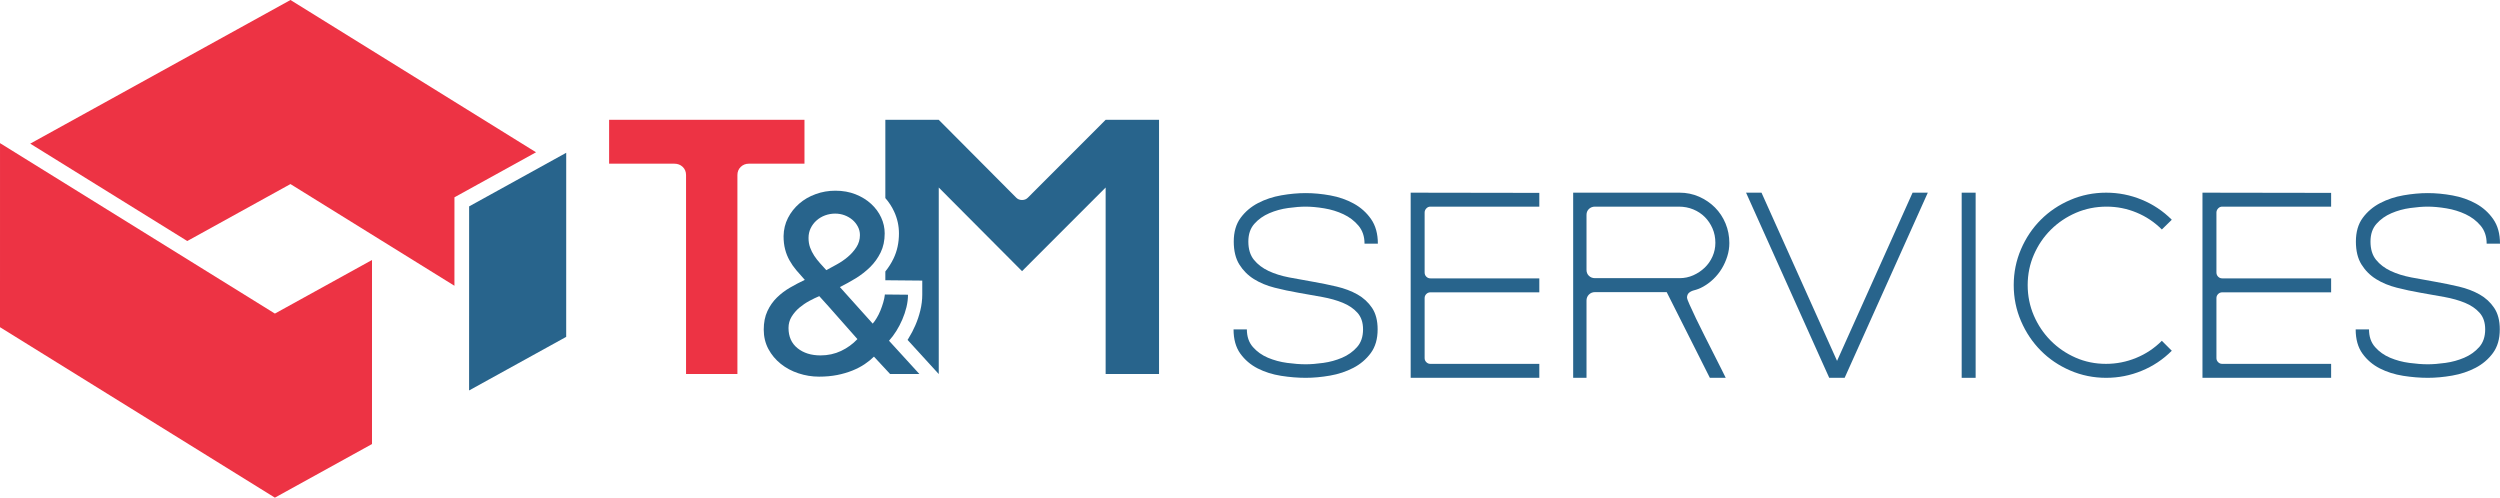
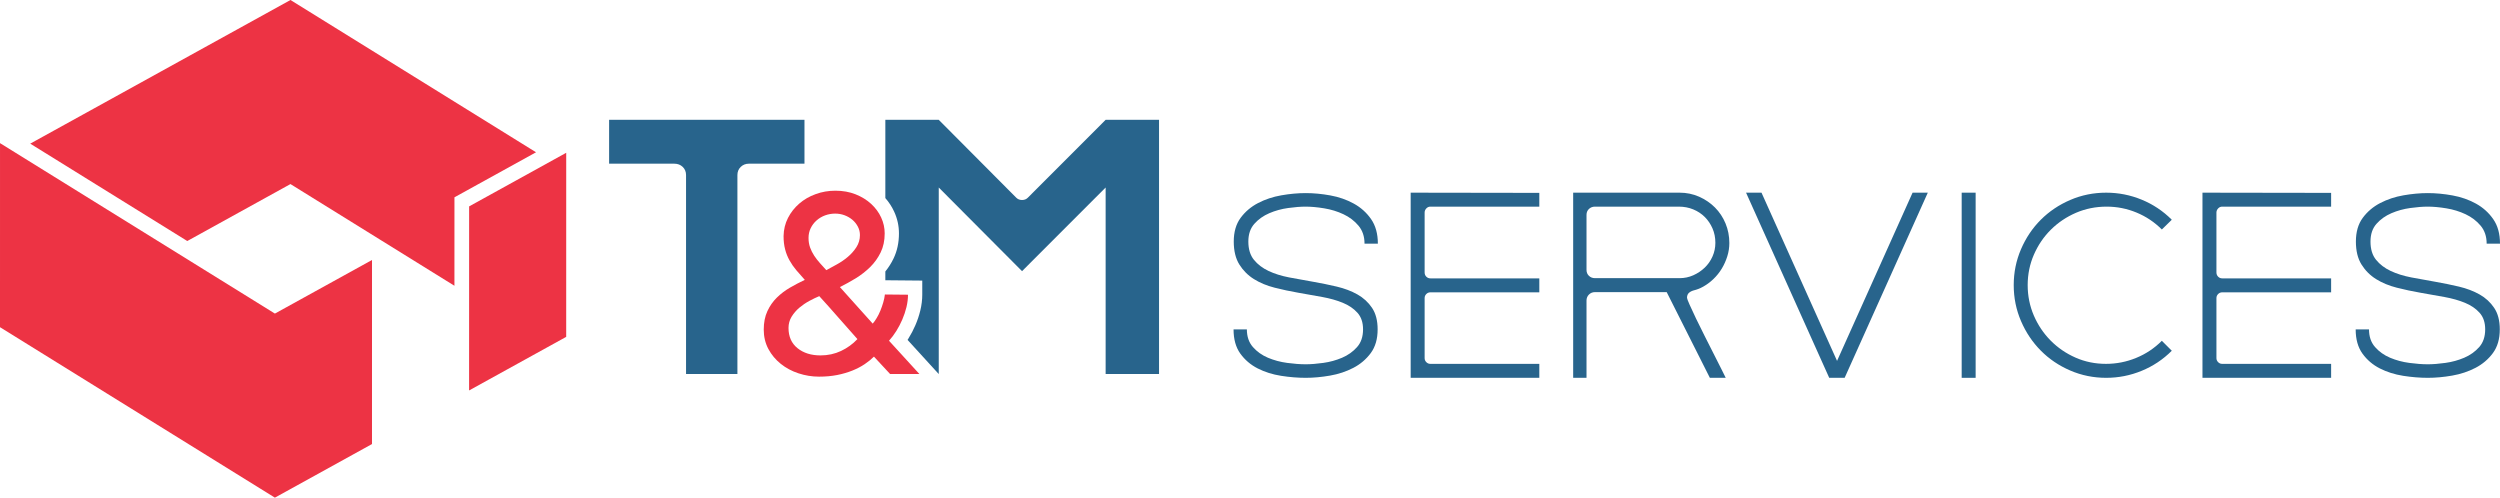
<svg xmlns="http://www.w3.org/2000/svg" viewBox="0 0 304.497 60.613" role="img" aria-label="T&amp;M Services">
  <path fill="#28648c" d="M134.665 14.595 L125.191 24.078 C125.003 24.267 124.767 24.36 124.484 24.36 C124.201 24.36 123.965 24.267 123.777 24.078 L114.339 14.595 L107.834 14.595 L107.834 24.125 C108.271 24.623 108.631 25.175 108.904 25.769 C109.292 26.605 109.492 27.502 109.492 28.432 C109.492 29.561 109.267 30.594 108.826 31.5 C108.554 32.062 108.221 32.584 107.834 33.064 L107.834 34.134 L112.331 34.176 L112.331 35.896 C112.331 36.514 112.252 37.158 112.095 37.808 C111.947 38.422 111.746 39.025 111.496 39.603 C111.255 40.163 110.971 40.709 110.651 41.223 C110.615 41.283 110.578 41.34 110.54 41.399 L114.333 45.553 L114.339 45.553 L114.339 22.839 L124.484 33.027 L134.665 22.839 L134.665 45.553 L141.169 45.553 L141.169 14.595 L134.665 14.595 Z" />
  <path fill="#28648c" d="M152.047 29.42 C152.047 30.348 152.276 31.091 152.731 31.65 C153.186 32.208 153.781 32.66 154.51 33.003 C155.239 33.347 156.077 33.608 157.022 33.79 C157.967 33.968 158.934 34.146 159.922 34.316 C160.909 34.488 161.877 34.687 162.822 34.909 C163.766 35.134 164.603 35.45 165.334 35.863 C166.065 36.276 166.658 36.821 167.114 37.499 C167.568 38.178 167.794 39.05 167.794 40.117 C167.794 41.285 167.516 42.248 166.958 43.003 C166.399 43.759 165.691 44.361 164.831 44.807 C163.972 45.253 163.028 45.568 161.996 45.748 C160.965 45.927 159.978 46.018 159.034 46.018 C158.071 46.018 157.07 45.937 156.032 45.774 C154.99 45.611 154.042 45.308 153.182 44.872 C152.324 44.433 151.619 43.831 151.069 43.069 C150.519 42.302 150.245 41.32 150.245 40.117 L151.867 40.117 C151.867 40.993 152.112 41.71 152.602 42.268 C153.092 42.827 153.703 43.261 154.431 43.571 C155.163 43.878 155.943 44.09 156.778 44.201 C157.611 44.314 158.363 44.369 159.034 44.369 C159.652 44.369 160.364 44.314 161.171 44.201 C161.981 44.09 162.744 43.878 163.466 43.571 C164.188 43.261 164.792 42.831 165.282 42.281 C165.773 41.732 166.018 41.01 166.018 40.117 C166.018 39.274 165.79 38.599 165.334 38.093 C164.879 37.585 164.286 37.182 163.556 36.881 C162.826 36.58 161.989 36.344 161.043 36.172 C160.098 36.002 159.131 35.828 158.145 35.657 C157.155 35.486 156.189 35.28 155.244 35.039 C154.299 34.799 153.461 34.451 152.731 33.995 C152.001 33.541 151.409 32.947 150.951 32.216 C150.497 31.486 150.27 30.554 150.27 29.42 C150.27 28.252 150.548 27.289 151.106 26.533 C151.667 25.777 152.374 25.177 153.234 24.73 C154.093 24.283 155.039 23.968 156.068 23.789 C157.099 23.609 158.088 23.519 159.034 23.519 C159.996 23.519 160.996 23.613 162.036 23.802 C163.075 23.991 164.025 24.322 164.883 24.794 C165.743 25.266 166.447 25.898 166.997 26.688 C167.545 27.479 167.822 28.475 167.822 29.679 L166.198 29.679 C166.198 28.801 165.954 28.072 165.462 27.487 C164.974 26.904 164.365 26.441 163.633 26.095 C162.902 25.752 162.122 25.511 161.288 25.375 C160.454 25.237 159.705 25.168 159.034 25.168 C158.415 25.168 157.701 25.224 156.893 25.336 C156.086 25.448 155.321 25.657 154.601 25.967 C153.878 26.276 153.273 26.706 152.783 27.256 C152.292 27.806 152.047 28.526 152.047 29.42 Z" />
  <path fill="#28648c" d="M173.518 33.183 C173.518 33.389 173.586 33.562 173.723 33.699 C173.861 33.837 174.025 33.905 174.213 33.905 L187.487 33.905 L187.487 35.606 L174.213 35.606 C174.025 35.606 173.861 35.674 173.723 35.812 C173.586 35.95 173.518 36.111 173.518 36.3 L173.518 43.622 C173.518 43.811 173.586 43.973 173.723 44.11 C173.861 44.251 174.025 44.317 174.213 44.317 L187.487 44.317 L187.487 46.018 L171.818 46.018 L171.818 23.467 L187.487 23.492 L187.487 25.168 L174.213 25.168 C174.025 25.168 173.861 25.241 173.723 25.387 C173.586 25.533 173.518 25.7 173.518 25.891 L173.518 33.183 Z" />
  <path fill="#28648c" d="M204.575 33.879 C205.158 33.879 205.711 33.763 206.236 33.531 C206.76 33.298 207.224 32.989 207.628 32.603 C208.032 32.216 208.35 31.762 208.581 31.238 C208.814 30.713 208.93 30.159 208.93 29.574 C208.93 28.94 208.814 28.354 208.581 27.822 C208.35 27.289 208.036 26.826 207.642 26.431 C207.247 26.036 206.779 25.727 206.236 25.503 C205.696 25.28 205.106 25.168 204.471 25.168 L194.266 25.168 C193.973 25.168 193.728 25.263 193.53 25.451 C193.333 25.641 193.235 25.88 193.235 26.171 L193.235 32.874 C193.235 33.166 193.333 33.406 193.53 33.596 C193.728 33.785 193.973 33.879 194.266 33.879 L204.575 33.879 Z M210.632 29.601 C210.632 30.15 210.549 30.688 210.385 31.211 C210.223 31.736 210 32.235 209.716 32.708 C209.433 33.179 209.089 33.608 208.684 33.995 C208.281 34.382 207.839 34.704 207.357 34.961 C207.048 35.134 206.688 35.271 206.276 35.374 C206.035 35.443 205.84 35.546 205.696 35.683 C205.55 35.821 205.476 36.018 205.476 36.276 C205.476 36.362 205.579 36.636 205.786 37.1 C205.993 37.563 206.253 38.127 206.571 38.79 C206.889 39.451 207.242 40.163 207.628 40.928 C208.014 41.693 208.385 42.422 208.736 43.119 C209.089 43.815 209.398 44.43 209.666 44.96 C209.93 45.495 210.107 45.847 210.192 46.018 L208.259 46.018 L203.001 35.58 L194.266 35.58 C193.973 35.58 193.728 35.679 193.53 35.877 C193.333 36.074 193.235 36.319 193.235 36.61 L193.235 46.018 L191.61 46.018 L191.61 23.467 L204.575 23.467 C205.417 23.467 206.206 23.631 206.946 23.956 C207.684 24.283 208.328 24.721 208.878 25.27 C209.429 25.822 209.858 26.47 210.168 27.217 C210.477 27.964 210.632 28.759 210.632 29.601 Z" />
  <path fill="#28648c" d="M223.75 43.956 L232.95 23.467 L234.805 23.467 L224.676 46.018 L222.796 46.018 L212.667 23.467 L214.548 23.467 L223.75 43.956 Z" />
  <path fill="#28648c" d="M238.93 46.018 L238.93 23.467 L240.63 23.467 L240.63 46.018 L238.93 46.018 Z" />
  <path fill="#28648c" d="M256.583 25.168 C255.26 25.168 254.019 25.418 252.858 25.914 C251.701 26.414 250.682 27.097 249.804 27.964 C248.93 28.831 248.238 29.845 247.731 31.005 C247.224 32.165 246.969 33.406 246.969 34.728 C246.969 36.035 247.219 37.268 247.716 38.427 C248.216 39.587 248.899 40.605 249.766 41.482 C250.634 42.358 251.643 43.049 252.795 43.556 C253.947 44.064 255.182 44.317 256.506 44.317 C257.778 44.317 259 44.077 260.178 43.594 C261.356 43.115 262.4 42.419 263.31 41.508 L264.522 42.72 C263.458 43.785 262.232 44.601 260.848 45.167 C259.466 45.735 258.026 46.018 256.532 46.018 C254.986 46.018 253.526 45.722 252.151 45.128 C250.776 44.536 249.582 43.729 248.568 42.706 C247.554 41.683 246.75 40.487 246.159 39.112 C245.566 37.736 245.269 36.276 245.269 34.728 C245.269 33.183 245.566 31.723 246.159 30.348 C246.75 28.974 247.554 27.779 248.568 26.766 C249.582 25.752 250.776 24.948 252.151 24.356 C253.526 23.763 254.986 23.467 256.532 23.467 C258.026 23.467 259.466 23.75 260.848 24.317 C262.232 24.884 263.458 25.7 264.522 26.766 L263.31 27.95 C262.417 27.058 261.391 26.371 260.23 25.891 C259.072 25.409 257.854 25.168 256.583 25.168 Z" />
  <path fill="#28648c" d="M269.959 33.183 C269.959 33.389 270.029 33.562 270.166 33.699 C270.303 33.837 270.468 33.905 270.657 33.905 L283.928 33.905 L283.928 35.606 L270.657 35.606 C270.468 35.606 270.303 35.674 270.166 35.812 C270.029 35.95 269.959 36.111 269.959 36.3 L269.959 43.622 C269.959 43.811 270.029 43.973 270.166 44.11 C270.303 44.251 270.468 44.317 270.657 44.317 L283.928 44.317 L283.928 46.018 L268.258 46.018 L268.258 23.467 L283.928 23.492 L283.928 25.168 L270.657 25.168 C270.468 25.168 270.303 25.241 270.166 25.387 C270.029 25.533 269.959 25.7 269.959 25.891 L269.959 33.183 Z" />
  <path fill="#28648c" d="M288.723 29.42 C288.723 30.348 288.95 31.091 289.405 31.65 C289.86 32.208 290.454 32.66 291.184 33.003 C291.915 33.347 292.752 33.608 293.697 33.79 C294.641 33.968 295.609 34.146 296.596 34.316 C297.583 34.488 298.551 34.687 299.497 34.909 C300.441 35.134 301.278 35.45 302.008 35.863 C302.74 36.276 303.332 36.821 303.787 37.499 C304.243 38.178 304.471 39.05 304.471 40.117 C304.471 41.285 304.191 42.248 303.633 43.003 C303.075 43.759 302.366 44.361 301.505 44.807 C300.647 45.253 299.703 45.568 298.67 45.748 C297.641 45.927 296.651 46.018 295.708 46.018 C294.745 46.018 293.745 45.937 292.706 45.774 C291.665 45.611 290.715 45.308 289.857 44.872 C288.998 44.433 288.293 43.831 287.745 43.069 C287.193 42.302 286.918 41.32 286.918 40.117 L288.542 40.117 C288.542 40.993 288.787 41.71 289.277 42.268 C289.767 42.827 290.376 43.261 291.107 43.571 C291.837 43.878 292.618 44.09 293.452 44.201 C294.285 44.314 295.037 44.369 295.708 44.369 C296.325 44.369 297.039 44.314 297.846 44.201 C298.655 44.09 299.418 43.878 300.141 43.571 C300.862 43.261 301.467 42.831 301.958 42.281 C302.447 41.732 302.693 41.01 302.693 40.117 C302.693 39.274 302.464 38.599 302.008 38.093 C301.554 37.585 300.96 37.182 300.229 36.881 C299.5 36.58 298.663 36.344 297.717 36.172 C296.773 36.002 295.805 35.828 294.818 35.657 C293.83 35.486 292.864 35.28 291.92 35.039 C290.974 34.799 290.136 34.451 289.405 33.995 C288.675 33.541 288.082 32.947 287.627 32.216 C287.17 31.486 286.945 30.554 286.945 29.42 C286.945 28.252 287.223 27.289 287.781 26.533 C288.34 25.777 289.049 25.177 289.908 24.73 C290.769 24.283 291.711 23.968 292.744 23.789 C293.773 23.609 294.763 23.519 295.708 23.519 C296.669 23.519 297.67 23.613 298.71 23.802 C299.749 23.991 300.699 24.322 301.558 24.794 C302.417 25.266 303.121 25.898 303.67 26.688 C304.221 27.479 304.497 28.475 304.497 29.679 L302.872 29.679 C302.872 28.801 302.627 28.072 302.137 27.487 C301.649 26.904 301.038 26.441 300.308 26.095 C299.576 25.752 298.795 25.511 297.964 25.375 C297.127 25.237 296.377 25.168 295.708 25.168 C295.089 25.168 294.375 25.224 293.569 25.336 C292.76 25.448 291.997 25.657 291.274 25.967 C290.552 26.276 289.947 26.706 289.458 27.256 C288.967 27.806 288.723 28.526 288.723 29.42 Z" />
-   <path fill="#28648c" d="M98.478 28.983 C98.478 29.403 98.54 29.787 98.667 30.141 C98.793 30.493 98.961 30.826 99.168 31.143 C99.379 31.464 99.612 31.764 99.872 32.052 C100.134 32.336 100.39 32.621 100.642 32.905 C101.008 32.705 101.432 32.475 101.91 32.213 C102.387 31.953 102.835 31.65 103.254 31.296 C103.673 30.944 104.024 30.547 104.312 30.101 C104.594 29.658 104.739 29.169 104.739 28.63 C104.739 28.263 104.653 27.919 104.486 27.601 C104.318 27.284 104.097 27.005 103.822 26.771 C103.542 26.537 103.225 26.352 102.865 26.217 C102.505 26.083 102.122 26.017 101.719 26.017 C101.303 26.017 100.895 26.088 100.501 26.23 C100.108 26.375 99.761 26.579 99.46 26.847 C99.155 27.113 98.918 27.43 98.742 27.789 C98.566 28.148 98.478 28.548 98.478 28.983 Z M99.936 43.288 C100.843 43.288 101.675 43.106 102.439 42.746 C103.2 42.385 103.867 41.904 104.434 41.301 C103.682 40.462 102.905 39.586 102.11 38.672 C101.316 37.761 100.539 36.893 99.786 36.069 C99.416 36.223 99.015 36.416 98.578 36.65 C98.144 36.885 97.737 37.163 97.359 37.478 C96.981 37.798 96.671 38.163 96.415 38.575 C96.167 38.984 96.04 39.44 96.04 39.944 C96.04 40.999 96.405 41.819 97.132 42.406 C97.862 42.994 98.796 43.288 99.936 43.288 Z M111.977 45.549 L108.408 45.549 L106.447 43.436 C106.128 43.753 105.75 44.063 105.316 44.354 C104.878 44.649 104.381 44.908 103.822 45.133 C103.259 45.359 102.643 45.541 101.973 45.675 C101.303 45.807 100.564 45.876 99.761 45.876 C98.906 45.876 98.074 45.741 97.259 45.472 C96.446 45.206 95.727 44.821 95.098 44.317 C94.47 43.815 93.964 43.211 93.587 42.506 C93.213 41.802 93.023 41.016 93.023 40.145 C93.023 39.289 93.169 38.545 93.463 37.906 C93.757 37.269 94.144 36.717 94.62 36.248 C95.098 35.779 95.634 35.373 96.231 35.028 C96.825 34.685 97.423 34.371 98.025 34.088 C97.658 33.682 97.314 33.293 96.995 32.917 C96.678 32.541 96.401 32.143 96.167 31.722 C95.931 31.304 95.749 30.851 95.625 30.364 C95.498 29.879 95.438 29.344 95.438 28.757 C95.452 27.953 95.634 27.214 95.975 26.545 C96.319 25.875 96.777 25.293 97.348 24.799 C97.917 24.306 98.582 23.918 99.347 23.644 C100.108 23.364 100.906 23.227 101.747 23.227 C102.65 23.227 103.472 23.375 104.208 23.666 C104.945 23.962 105.581 24.349 106.106 24.835 C106.634 25.322 107.041 25.875 107.326 26.496 C107.613 27.113 107.754 27.76 107.754 28.432 C107.754 29.303 107.589 30.074 107.265 30.741 C106.937 31.414 106.511 32.007 105.984 32.529 C105.454 33.046 104.868 33.504 104.225 33.899 C103.578 34.29 102.937 34.648 102.298 34.965 L106.295 39.416 C106.447 39.248 106.606 39.026 106.772 38.748 C106.941 38.474 107.093 38.172 107.227 37.843 C107.361 37.516 107.477 37.183 107.577 36.84 C107.679 36.495 107.746 36.171 107.778 35.869 L110.593 35.896 C110.593 36.383 110.531 36.885 110.407 37.404 C110.281 37.921 110.112 38.425 109.901 38.915 C109.694 39.397 109.452 39.864 109.176 40.307 C108.898 40.751 108.6 41.149 108.281 41.502 L111.977 45.549 Z" />
-   <path fill="#ed3344" d="M74.189 19.938 L74.189 14.595 L97.984 14.595 L97.984 19.938 L91.195 19.938 C90.817 19.938 90.493 20.068 90.222 20.326 C89.952 20.586 89.816 20.918 89.816 21.317 L89.816 45.553 L83.559 45.553 L83.559 21.317 C83.559 20.918 83.422 20.586 83.153 20.326 C82.879 20.068 82.544 19.938 82.144 19.938 L74.189 19.938 Z" />
-   <path fill="#28648c" d="M68.965 18.609 L68.962 41.029 L57.134 47.557 L57.139 25.138 L68.965 18.609 Z" />
+   <path fill="#ed3344" d="M98.478 28.983 C98.478 29.403 98.54 29.787 98.667 30.141 C98.793 30.493 98.961 30.826 99.168 31.143 C99.379 31.464 99.612 31.764 99.872 32.052 C100.134 32.336 100.39 32.621 100.642 32.905 C101.008 32.705 101.432 32.475 101.91 32.213 C102.387 31.953 102.835 31.65 103.254 31.296 C103.673 30.944 104.024 30.547 104.312 30.101 C104.594 29.658 104.739 29.169 104.739 28.63 C104.739 28.263 104.653 27.919 104.486 27.601 C104.318 27.284 104.097 27.005 103.822 26.771 C103.542 26.537 103.225 26.352 102.865 26.217 C102.505 26.083 102.122 26.017 101.719 26.017 C101.303 26.017 100.895 26.088 100.501 26.23 C100.108 26.375 99.761 26.579 99.46 26.847 C99.155 27.113 98.918 27.43 98.742 27.789 C98.566 28.148 98.478 28.548 98.478 28.983 Z M99.936 43.288 C100.843 43.288 101.675 43.106 102.439 42.746 C103.2 42.385 103.867 41.904 104.434 41.301 C103.682 40.462 102.905 39.586 102.11 38.672 C101.316 37.761 100.539 36.893 99.786 36.069 C99.416 36.223 99.015 36.416 98.578 36.65 C98.144 36.885 97.737 37.163 97.359 37.478 C96.981 37.798 96.671 38.163 96.415 38.575 C96.167 38.984 96.04 39.44 96.04 39.944 C96.04 40.999 96.405 41.819 97.132 42.406 C97.862 42.994 98.796 43.288 99.936 43.288 Z M111.977 45.549 L108.408 45.549 L106.447 43.436 C106.128 43.753 105.75 44.063 105.316 44.354 C104.878 44.649 104.381 44.908 103.822 45.133 C103.259 45.359 102.643 45.541 101.973 45.675 C101.303 45.807 100.564 45.876 99.761 45.876 C98.906 45.876 98.074 45.741 97.259 45.472 C96.446 45.206 95.727 44.821 95.098 44.317 C94.47 43.815 93.964 43.211 93.587 42.506 C93.213 41.802 93.023 41.016 93.023 40.145 C93.023 39.289 93.169 38.545 93.463 37.906 C93.757 37.269 94.144 36.717 94.62 36.248 C95.098 35.779 95.634 35.373 96.231 35.028 C96.825 34.685 97.423 34.371 98.025 34.088 C97.658 33.682 97.314 33.293 96.995 32.917 C96.678 32.541 96.401 32.143 96.167 31.722 C95.931 31.304 95.749 30.851 95.625 30.364 C95.498 29.879 95.438 29.344 95.438 28.757 C95.452 27.953 95.634 27.214 95.975 26.545 C96.319 25.875 96.777 25.293 97.348 24.799 C97.917 24.306 98.582 23.918 99.347 23.644 C100.108 23.364 100.906 23.227 101.747 23.227 C102.65 23.227 103.472 23.375 104.208 23.666 C104.945 23.962 105.581 24.349 106.106 24.835 C106.634 25.322 107.041 25.875 107.326 26.496 C107.613 27.113 107.754 27.76 107.754 28.432 C107.754 29.303 107.589 30.074 107.265 30.741 C106.937 31.414 106.511 32.007 105.984 32.529 C105.454 33.046 104.868 33.504 104.225 33.899 C103.578 34.29 102.937 34.648 102.298 34.965 L106.295 39.416 C106.447 39.248 106.606 39.026 106.772 38.748 C106.941 38.474 107.093 38.172 107.227 37.843 C107.361 37.516 107.477 37.183 107.577 36.84 C107.679 36.495 107.746 36.171 107.778 35.869 L110.593 35.896 C110.593 36.383 110.531 36.885 110.407 37.404 C110.281 37.921 110.112 38.425 109.901 38.915 C109.694 39.397 109.452 39.864 109.176 40.307 C108.898 40.751 108.6 41.149 108.281 41.502 L111.977 45.549 Z" />
+   <path fill="#28648c" d="M74.189 19.938 L74.189 14.595 L97.984 14.595 L97.984 19.938 L91.195 19.938 C90.817 19.938 90.493 20.068 90.222 20.326 C89.952 20.586 89.816 20.918 89.816 21.317 L89.816 45.553 L83.559 45.553 L83.559 21.317 C83.559 20.918 83.422 20.586 83.153 20.326 C82.879 20.068 82.544 19.938 82.144 19.938 L74.189 19.938 Z" />
+   <path fill="#ed3344" d="M68.965 18.609 L68.962 41.029 L57.134 47.557 L57.139 25.138 L68.965 18.609 Z" />
  <path fill="#ed3344" d="M35.379 0 L3.682 17.496 L22.809 29.356 L35.376 22.419 L55.349 34.806 L55.352 24.031 L65.288 18.547 L35.379 0 Z" />
  <path fill="#ed3344" d="M33.483 38.194 L0.002 17.433 L0 39.851 L33.48 60.613 L45.308 54.085 L45.31 31.666 L33.483 38.194 Z" />
</svg>
